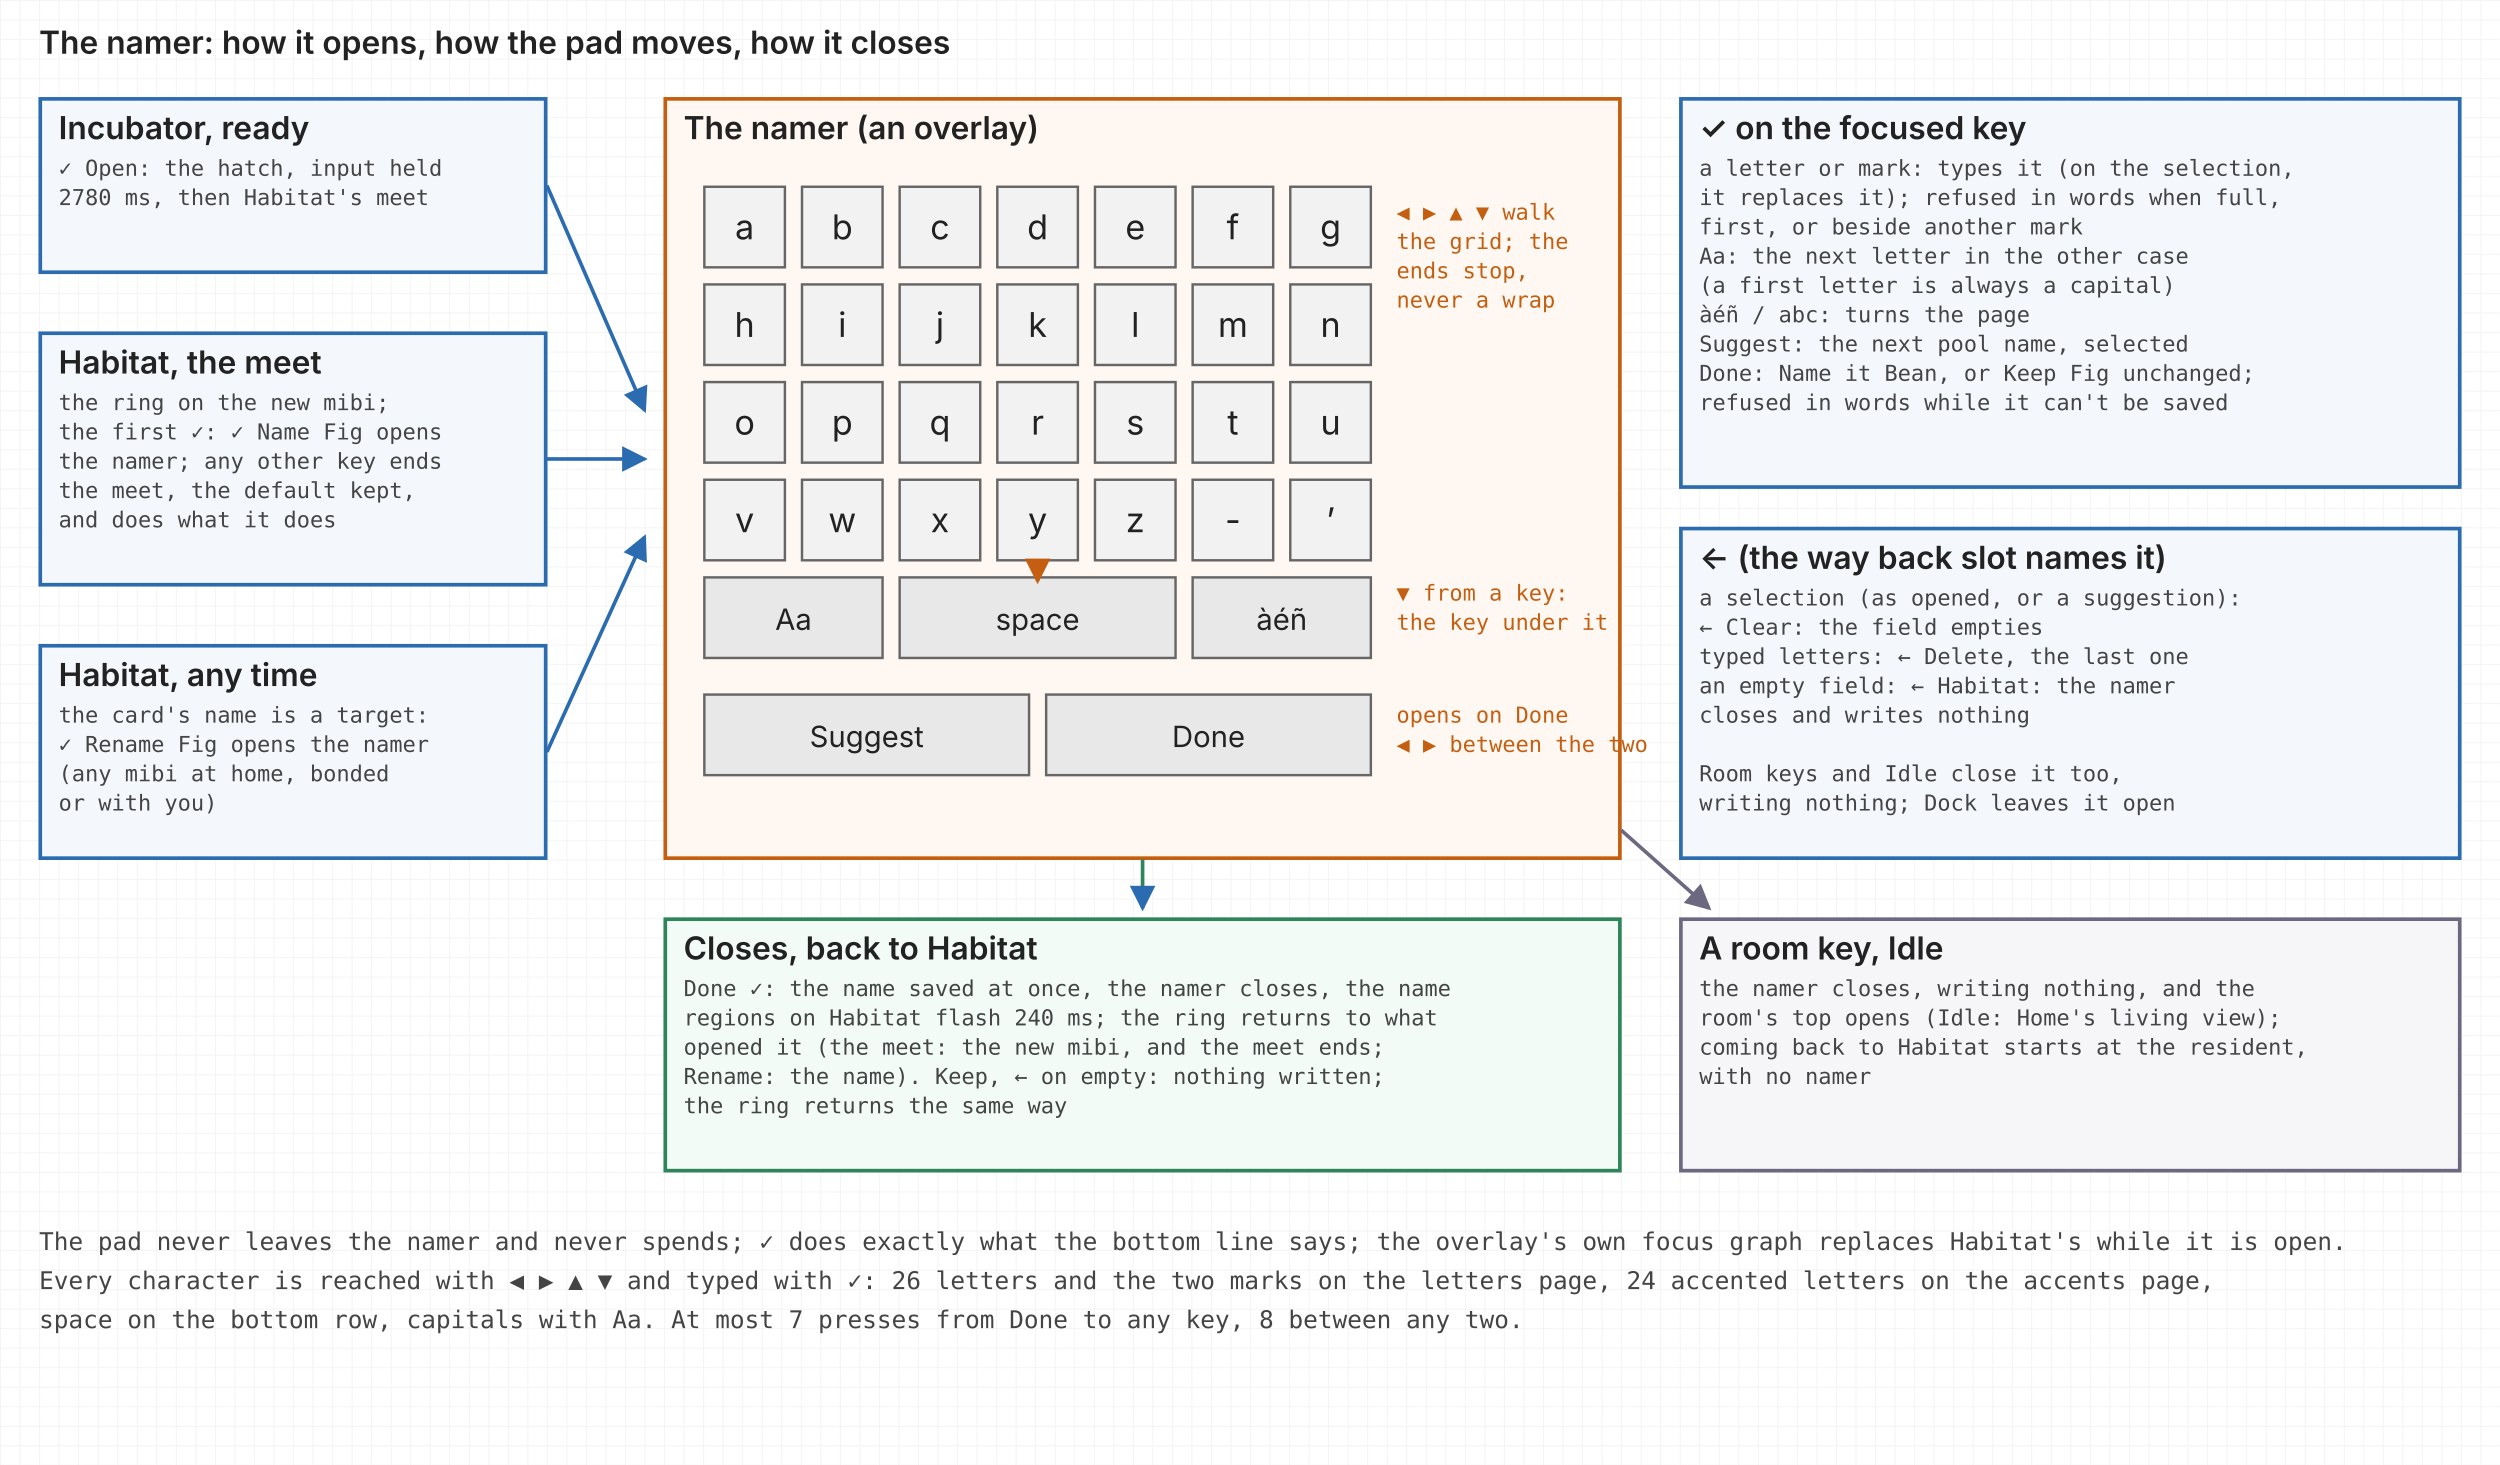
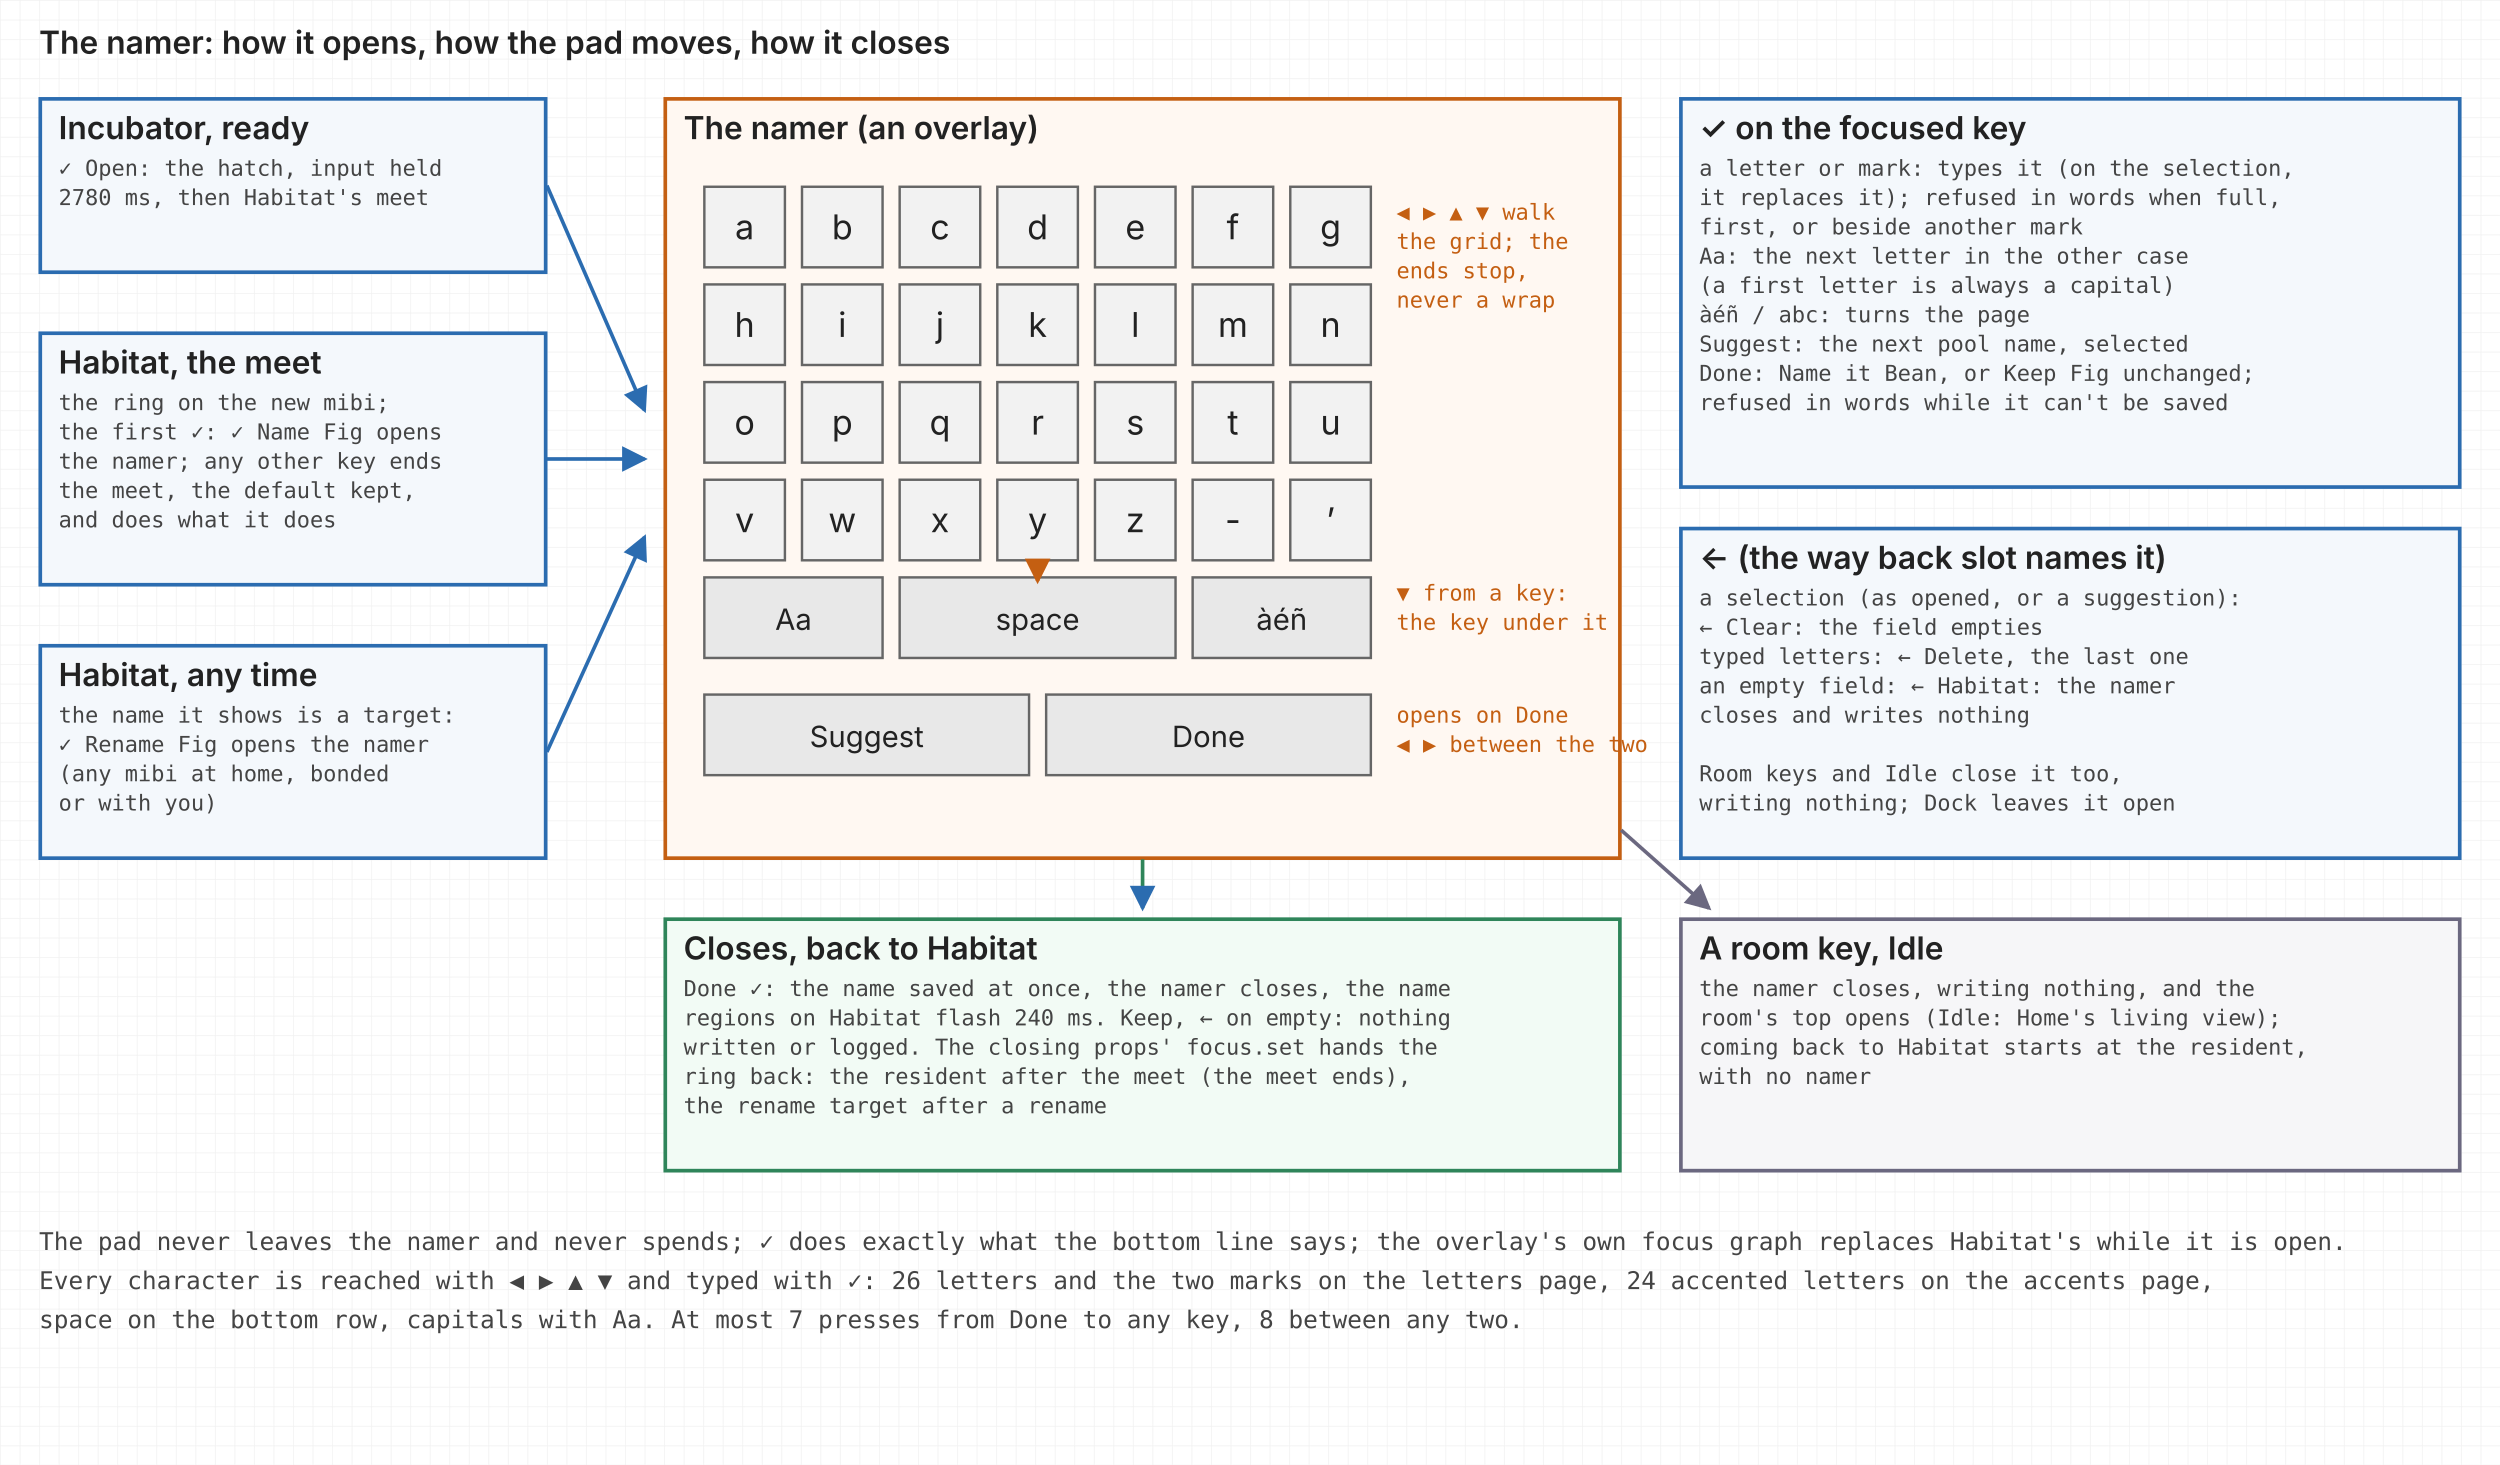
<svg xmlns="http://www.w3.org/2000/svg" viewBox="0 0 1024 600" width="1024" height="600" font-family="ui-monospace, Menlo, Consolas, monospace">
  <defs>
    <pattern id="g8" width="8" height="8" patternUnits="userSpaceOnUse">
      <path d="M8 0H0V8" fill="none" stroke="#efefef" stroke-width="0.5" />
    </pattern>
    <marker id="ah" viewBox="0 0 8 8" refX="7" refY="4" markerWidth="7" markerHeight="7" orient="auto">
      <path d="M0 0L8 4L0 8z" fill="#2b6cb0" />
    </marker>
    <marker id="ao" viewBox="0 0 8 8" refX="7" refY="4" markerWidth="7" markerHeight="7" orient="auto">
      <path d="M0 0L8 4L0 8z" fill="#c45f12" />
    </marker>
    <marker id="ag" viewBox="0 0 8 8" refX="7" refY="4" markerWidth="7" markerHeight="7" orient="auto">
      <path d="M0 0L8 4L0 8z" fill="#6b6880" />
    </marker>
  </defs>
  <rect width="1024" height="600" fill="#ffffff" />
  <rect width="1024" height="600" fill="url(#g8)" />
  <text x="16" y="22" font-size="13" fill="#222" font-family="Inter, 'Helvetica Neue', Arial, sans-serif" font-weight="600">The namer: how it opens, how the pad moves, how it closes</text>
  <rect x="16.5" y="40.5" width="207" height="71" fill="#f4f8fc" stroke="#2b6cb0" stroke-width="1.5" />
  <text x="24" y="57" font-size="13" fill="#222" font-family="Inter, 'Helvetica Neue', Arial, sans-serif" font-weight="600">Incubator, ready</text>
  <text x="24" y="72" font-size="9" fill="#444">✓ Open: the hatch, input held</text>
  <text x="24" y="84" font-size="9" fill="#444">2780 ms, then Habitat's meet</text>
  <rect x="16.5" y="136.5" width="207" height="103" fill="#f4f8fc" stroke="#2b6cb0" stroke-width="1.5" />
  <text x="24" y="153" font-size="13" fill="#222" font-family="Inter, 'Helvetica Neue', Arial, sans-serif" font-weight="600">Habitat, the meet</text>
  <text x="24" y="168" font-size="9" fill="#444">the ring on the new mibi;</text>
  <text x="24" y="180" font-size="9" fill="#444">the first ✓: ✓ Name Fig opens</text>
  <text x="24" y="192" font-size="9" fill="#444">the namer; any other key ends</text>
  <text x="24" y="204" font-size="9" fill="#444">the meet, the default kept,</text>
  <text x="24" y="216" font-size="9" fill="#444">and does what it does</text>
  <rect x="16.5" y="264.5" width="207" height="87" fill="#f4f8fc" stroke="#2b6cb0" stroke-width="1.5" />
  <text x="24" y="281" font-size="13" fill="#222" font-family="Inter, 'Helvetica Neue', Arial, sans-serif" font-weight="600">Habitat, any time</text>
-   <text x="24" y="296" font-size="9" fill="#444">the card's name is a target:</text>
+   <text x="24" y="296" font-size="9" fill="#444">the name it shows is a target:</text>
  <text x="24" y="308" font-size="9" fill="#444">✓ Rename Fig opens the namer</text>
  <text x="24" y="320" font-size="9" fill="#444">(any mibi at home, bonded</text>
  <text x="24" y="332" font-size="9" fill="#444">or with you)</text>
  <rect x="272.5" y="40.5" width="391" height="311" fill="#fff8f2" stroke="#c45f12" stroke-width="1.5" />
  <text x="280" y="57" font-size="13" fill="#222" font-family="Inter, 'Helvetica Neue', Arial, sans-serif" font-weight="600">The namer (an overlay)</text>
  <line x1="224" y1="76" x2="264" y2="168" stroke="#2b6cb0" stroke-width="1.5" marker-end="url(#ah)" />
  <line x1="224" y1="188" x2="264" y2="188" stroke="#2b6cb0" stroke-width="1.5" marker-end="url(#ah)" />
  <line x1="224" y1="308" x2="264" y2="220" stroke="#2b6cb0" stroke-width="1.5" marker-end="url(#ah)" />
  <rect x="288.5" y="76.5" width="33" height="33" fill="#f2f2f2" stroke="#666" stroke-width="1" />
  <text x="305" y="98" font-size="14" fill="#222" text-anchor="middle" font-family="Inter, 'Helvetica Neue', Arial, sans-serif">a</text>
  <rect x="328.5" y="76.5" width="33" height="33" fill="#f2f2f2" stroke="#666" stroke-width="1" />
  <text x="345" y="98" font-size="14" fill="#222" text-anchor="middle" font-family="Inter, 'Helvetica Neue', Arial, sans-serif">b</text>
  <rect x="368.5" y="76.5" width="33" height="33" fill="#f2f2f2" stroke="#666" stroke-width="1" />
  <text x="385" y="98" font-size="14" fill="#222" text-anchor="middle" font-family="Inter, 'Helvetica Neue', Arial, sans-serif">c</text>
  <rect x="408.5" y="76.5" width="33" height="33" fill="#f2f2f2" stroke="#666" stroke-width="1" />
  <text x="425" y="98" font-size="14" fill="#222" text-anchor="middle" font-family="Inter, 'Helvetica Neue', Arial, sans-serif">d</text>
  <rect x="448.5" y="76.5" width="33" height="33" fill="#f2f2f2" stroke="#666" stroke-width="1" />
  <text x="465" y="98" font-size="14" fill="#222" text-anchor="middle" font-family="Inter, 'Helvetica Neue', Arial, sans-serif">e</text>
  <rect x="488.5" y="76.5" width="33" height="33" fill="#f2f2f2" stroke="#666" stroke-width="1" />
  <text x="505" y="98" font-size="14" fill="#222" text-anchor="middle" font-family="Inter, 'Helvetica Neue', Arial, sans-serif">f</text>
  <rect x="528.5" y="76.5" width="33" height="33" fill="#f2f2f2" stroke="#666" stroke-width="1" />
  <text x="545" y="98" font-size="14" fill="#222" text-anchor="middle" font-family="Inter, 'Helvetica Neue', Arial, sans-serif">g</text>
  <rect x="288.5" y="116.5" width="33" height="33" fill="#f2f2f2" stroke="#666" stroke-width="1" />
  <text x="305" y="138" font-size="14" fill="#222" text-anchor="middle" font-family="Inter, 'Helvetica Neue', Arial, sans-serif">h</text>
  <rect x="328.5" y="116.5" width="33" height="33" fill="#f2f2f2" stroke="#666" stroke-width="1" />
  <text x="345" y="138" font-size="14" fill="#222" text-anchor="middle" font-family="Inter, 'Helvetica Neue', Arial, sans-serif">i</text>
  <rect x="368.5" y="116.5" width="33" height="33" fill="#f2f2f2" stroke="#666" stroke-width="1" />
  <text x="385" y="138" font-size="14" fill="#222" text-anchor="middle" font-family="Inter, 'Helvetica Neue', Arial, sans-serif">j</text>
  <rect x="408.5" y="116.5" width="33" height="33" fill="#f2f2f2" stroke="#666" stroke-width="1" />
  <text x="425" y="138" font-size="14" fill="#222" text-anchor="middle" font-family="Inter, 'Helvetica Neue', Arial, sans-serif">k</text>
  <rect x="448.5" y="116.5" width="33" height="33" fill="#f2f2f2" stroke="#666" stroke-width="1" />
  <text x="465" y="138" font-size="14" fill="#222" text-anchor="middle" font-family="Inter, 'Helvetica Neue', Arial, sans-serif">l</text>
  <rect x="488.5" y="116.5" width="33" height="33" fill="#f2f2f2" stroke="#666" stroke-width="1" />
  <text x="505" y="138" font-size="14" fill="#222" text-anchor="middle" font-family="Inter, 'Helvetica Neue', Arial, sans-serif">m</text>
  <rect x="528.5" y="116.5" width="33" height="33" fill="#f2f2f2" stroke="#666" stroke-width="1" />
  <text x="545" y="138" font-size="14" fill="#222" text-anchor="middle" font-family="Inter, 'Helvetica Neue', Arial, sans-serif">n</text>
  <rect x="288.5" y="156.5" width="33" height="33" fill="#f2f2f2" stroke="#666" stroke-width="1" />
  <text x="305" y="178" font-size="14" fill="#222" text-anchor="middle" font-family="Inter, 'Helvetica Neue', Arial, sans-serif">o</text>
  <rect x="328.5" y="156.5" width="33" height="33" fill="#f2f2f2" stroke="#666" stroke-width="1" />
  <text x="345" y="178" font-size="14" fill="#222" text-anchor="middle" font-family="Inter, 'Helvetica Neue', Arial, sans-serif">p</text>
  <rect x="368.5" y="156.5" width="33" height="33" fill="#f2f2f2" stroke="#666" stroke-width="1" />
  <text x="385" y="178" font-size="14" fill="#222" text-anchor="middle" font-family="Inter, 'Helvetica Neue', Arial, sans-serif">q</text>
  <rect x="408.5" y="156.5" width="33" height="33" fill="#f2f2f2" stroke="#666" stroke-width="1" />
  <text x="425" y="178" font-size="14" fill="#222" text-anchor="middle" font-family="Inter, 'Helvetica Neue', Arial, sans-serif">r</text>
  <rect x="448.5" y="156.5" width="33" height="33" fill="#f2f2f2" stroke="#666" stroke-width="1" />
  <text x="465" y="178" font-size="14" fill="#222" text-anchor="middle" font-family="Inter, 'Helvetica Neue', Arial, sans-serif">s</text>
  <rect x="488.5" y="156.5" width="33" height="33" fill="#f2f2f2" stroke="#666" stroke-width="1" />
  <text x="505" y="178" font-size="14" fill="#222" text-anchor="middle" font-family="Inter, 'Helvetica Neue', Arial, sans-serif">t</text>
  <rect x="528.5" y="156.5" width="33" height="33" fill="#f2f2f2" stroke="#666" stroke-width="1" />
  <text x="545" y="178" font-size="14" fill="#222" text-anchor="middle" font-family="Inter, 'Helvetica Neue', Arial, sans-serif">u</text>
  <rect x="288.5" y="196.5" width="33" height="33" fill="#f2f2f2" stroke="#666" stroke-width="1" />
  <text x="305" y="218" font-size="14" fill="#222" text-anchor="middle" font-family="Inter, 'Helvetica Neue', Arial, sans-serif">v</text>
  <rect x="328.5" y="196.5" width="33" height="33" fill="#f2f2f2" stroke="#666" stroke-width="1" />
  <text x="345" y="218" font-size="14" fill="#222" text-anchor="middle" font-family="Inter, 'Helvetica Neue', Arial, sans-serif">w</text>
  <rect x="368.5" y="196.5" width="33" height="33" fill="#f2f2f2" stroke="#666" stroke-width="1" />
  <text x="385" y="218" font-size="14" fill="#222" text-anchor="middle" font-family="Inter, 'Helvetica Neue', Arial, sans-serif">x</text>
  <rect x="408.5" y="196.5" width="33" height="33" fill="#f2f2f2" stroke="#666" stroke-width="1" />
  <text x="425" y="218" font-size="14" fill="#222" text-anchor="middle" font-family="Inter, 'Helvetica Neue', Arial, sans-serif">y</text>
  <rect x="448.5" y="196.5" width="33" height="33" fill="#f2f2f2" stroke="#666" stroke-width="1" />
  <text x="465" y="218" font-size="14" fill="#222" text-anchor="middle" font-family="Inter, 'Helvetica Neue', Arial, sans-serif">z</text>
  <rect x="488.5" y="196.5" width="33" height="33" fill="#f2f2f2" stroke="#666" stroke-width="1" />
  <text x="505" y="218" font-size="14" fill="#222" text-anchor="middle" font-family="Inter, 'Helvetica Neue', Arial, sans-serif">-</text>
  <rect x="528.5" y="196.5" width="33" height="33" fill="#f2f2f2" stroke="#666" stroke-width="1" />
  <text x="545" y="218" font-size="14" fill="#222" text-anchor="middle" font-family="Inter, 'Helvetica Neue', Arial, sans-serif">’</text>
  <rect x="288.5" y="236.5" width="73" height="33" fill="#e8e8e8" stroke="#666" stroke-width="1" />
  <text x="325" y="258" font-size="12" fill="#222" text-anchor="middle" font-family="Inter, 'Helvetica Neue', Arial, sans-serif">Aa</text>
  <rect x="368.5" y="236.5" width="113" height="33" fill="#e8e8e8" stroke="#666" stroke-width="1" />
  <text x="425" y="258" font-size="12" fill="#222" text-anchor="middle" font-family="Inter, 'Helvetica Neue', Arial, sans-serif">space</text>
  <rect x="488.5" y="236.5" width="73" height="33" fill="#e8e8e8" stroke="#666" stroke-width="1" />
  <text x="525" y="258" font-size="12" fill="#222" text-anchor="middle" font-family="Inter, 'Helvetica Neue', Arial, sans-serif">àéñ</text>
  <rect x="288.5" y="284.5" width="133" height="33" fill="#e8e8e8" stroke="#666" stroke-width="1" />
  <text x="355" y="306" font-size="12" fill="#222" text-anchor="middle" font-family="Inter, 'Helvetica Neue', Arial, sans-serif">Suggest</text>
  <rect x="428.5" y="284.5" width="133" height="33" fill="#e8e8e8" stroke="#666" stroke-width="1" />
  <text x="495" y="306" font-size="12" fill="#222" text-anchor="middle" font-family="Inter, 'Helvetica Neue', Arial, sans-serif">Done</text>
  <text x="572" y="90" font-size="9" fill="#c45f12">◀ ▶ ▲ ▼ walk</text>
  <text x="572" y="102" font-size="9" fill="#c45f12">the grid; the</text>
  <text x="572" y="114" font-size="9" fill="#c45f12">ends stop,</text>
  <text x="572" y="126" font-size="9" fill="#c45f12">never a wrap</text>
  <text x="572" y="246" font-size="9" fill="#c45f12">▼ from a key:</text>
  <text x="572" y="258" font-size="9" fill="#c45f12">the key under it</text>
  <text x="572" y="296" font-size="9" fill="#c45f12">opens on Done</text>
  <text x="572" y="308" font-size="9" fill="#c45f12">◀ ▶ between the two</text>
  <line x1="425" y1="232" x2="425" y2="238" stroke="#c45f12" stroke-width="1.5" marker-end="url(#ao)" />
  <rect x="688.5" y="40.5" width="319" height="159" fill="#f4f8fc" stroke="#2b6cb0" stroke-width="1.5" />
  <text x="696" y="57" font-size="13" fill="#222" font-family="Inter, 'Helvetica Neue', Arial, sans-serif" font-weight="600">✓ on the focused key</text>
  <text x="696" y="72" font-size="9" fill="#444">a letter or mark: types it (on the selection,</text>
  <text x="696" y="84" font-size="9" fill="#444">  it replaces it); refused in words when full,</text>
  <text x="696" y="96" font-size="9" fill="#444">  first, or beside another mark</text>
  <text x="696" y="108" font-size="9" fill="#444">Aa: the next letter in the other case</text>
  <text x="696" y="120" font-size="9" fill="#444">  (a first letter is always a capital)</text>
  <text x="696" y="132" font-size="9" fill="#444">àéñ / abc: turns the page</text>
  <text x="696" y="144" font-size="9" fill="#444">Suggest: the next pool name, selected</text>
  <text x="696" y="156" font-size="9" fill="#444">Done: Name it Bean, or Keep Fig unchanged;</text>
  <text x="696" y="168" font-size="9" fill="#444">  refused in words while it can't be saved</text>
  <rect x="688.5" y="216.5" width="319" height="135" fill="#f4f8fc" stroke="#2b6cb0" stroke-width="1.5" />
  <text x="696" y="233" font-size="13" fill="#222" font-family="Inter, 'Helvetica Neue', Arial, sans-serif" font-weight="600">← (the way back slot names it)</text>
  <text x="696" y="248" font-size="9" fill="#444">a selection (as opened, or a suggestion):</text>
  <text x="696" y="260" font-size="9" fill="#444">  ← Clear: the field empties</text>
  <text x="696" y="272" font-size="9" fill="#444">typed letters: ← Delete, the last one</text>
  <text x="696" y="284" font-size="9" fill="#444">an empty field: ← Habitat: the namer</text>
  <text x="696" y="296" font-size="9" fill="#444">  closes and writes nothing</text>
  <text x="696" y="308" font-size="9" fill="#444" />
  <text x="696" y="320" font-size="9" fill="#444">Room keys and Idle close it too,</text>
  <text x="696" y="332" font-size="9" fill="#444">  writing nothing; Dock leaves it open</text>
  <rect x="272.5" y="376.5" width="391" height="103" fill="#f2fbf5" stroke="#2f855a" stroke-width="1.5" />
  <text x="280" y="393" font-size="13" fill="#222" font-family="Inter, 'Helvetica Neue', Arial, sans-serif" font-weight="600">Closes, back to Habitat</text>
  <text x="280" y="408" font-size="9" fill="#444">Done ✓: the name saved at once, the namer closes, the name</text>
-   <text x="280" y="420" font-size="9" fill="#444">  regions on Habitat flash 240 ms; the ring returns to what</text>
-   <text x="280" y="432" font-size="9" fill="#444">  opened it (the meet: the new mibi, and the meet ends;</text>
-   <text x="280" y="444" font-size="9" fill="#444">  Rename: the name). Keep, ← on empty: nothing written;</text>
-   <text x="280" y="456" font-size="9" fill="#444">  the ring returns the same way</text>
+   <text x="280" y="420" font-size="9" fill="#444">  regions on Habitat flash 240 ms. Keep, ← on empty: nothing</text>
+   <text x="280" y="432" font-size="9" fill="#444">  written or logged. The closing props' focus.set hands the</text>
+   <text x="280" y="444" font-size="9" fill="#444">  ring back: the resident after the meet (the meet ends),</text>
+   <text x="280" y="456" font-size="9" fill="#444">  the rename target after a rename</text>
  <line x1="468" y1="352" x2="468" y2="372" stroke="#2f855a" stroke-width="1.5" marker-end="url(#ah)" />
  <rect x="688.5" y="376.5" width="319" height="103" fill="#f6f6f8" stroke="#6b6880" stroke-width="1.5" />
  <text x="696" y="393" font-size="13" fill="#222" font-family="Inter, 'Helvetica Neue', Arial, sans-serif" font-weight="600">A room key, Idle</text>
  <text x="696" y="408" font-size="9" fill="#444">the namer closes, writing nothing, and the</text>
  <text x="696" y="420" font-size="9" fill="#444">room's top opens (Idle: Home's living view);</text>
  <text x="696" y="432" font-size="9" fill="#444">coming back to Habitat starts at the resident,</text>
  <text x="696" y="444" font-size="9" fill="#444">with no namer</text>
  <line x1="664" y1="340" x2="700" y2="372" stroke="#6b6880" stroke-width="1.5" marker-end="url(#ag)" />
  <text x="16" y="512" font-size="10" fill="#444">The pad never leaves the namer and never spends; ✓ does exactly what the bottom line says; the overlay's own focus graph replaces Habitat's while it is open.</text>
  <text x="16" y="528" font-size="10" fill="#444">Every character is reached with ◀ ▶ ▲ ▼ and typed with ✓: 26 letters and the two marks on the letters page, 24 accented letters on the accents page,</text>
  <text x="16" y="544" font-size="10" fill="#444">space on the bottom row, capitals with Aa. At most 7 presses from Done to any key, 8 between any two.</text>
</svg>
